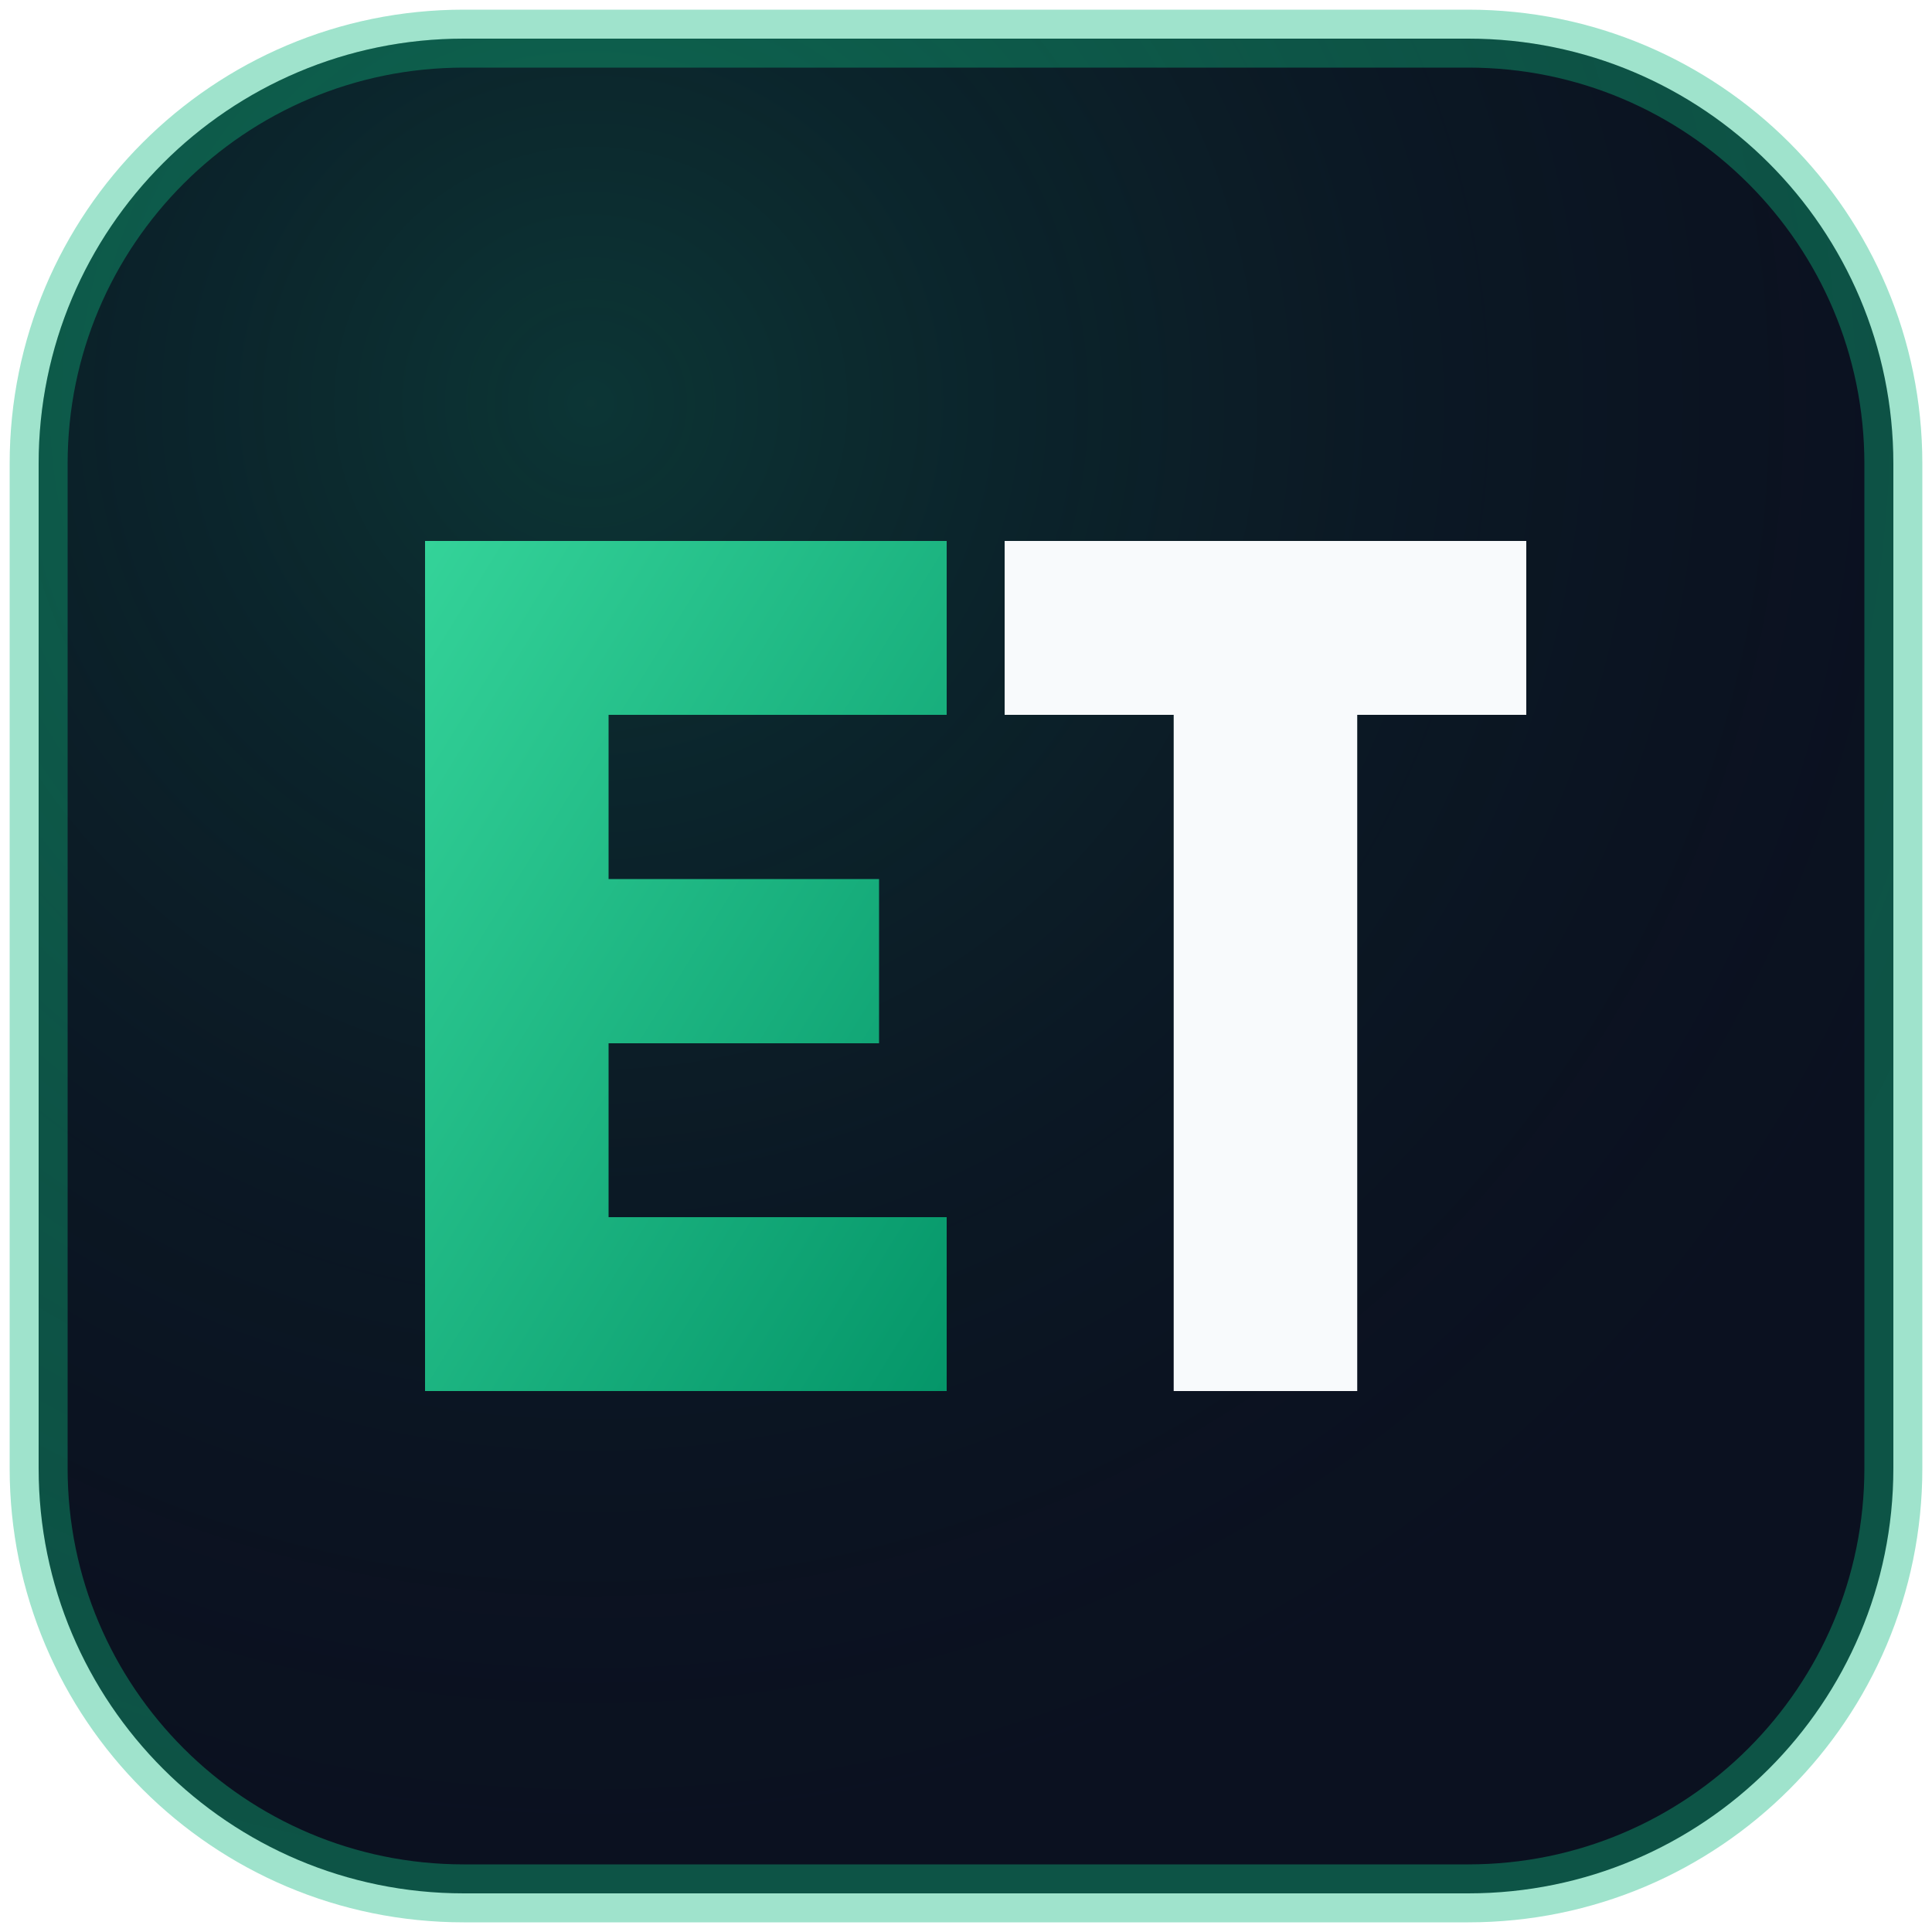
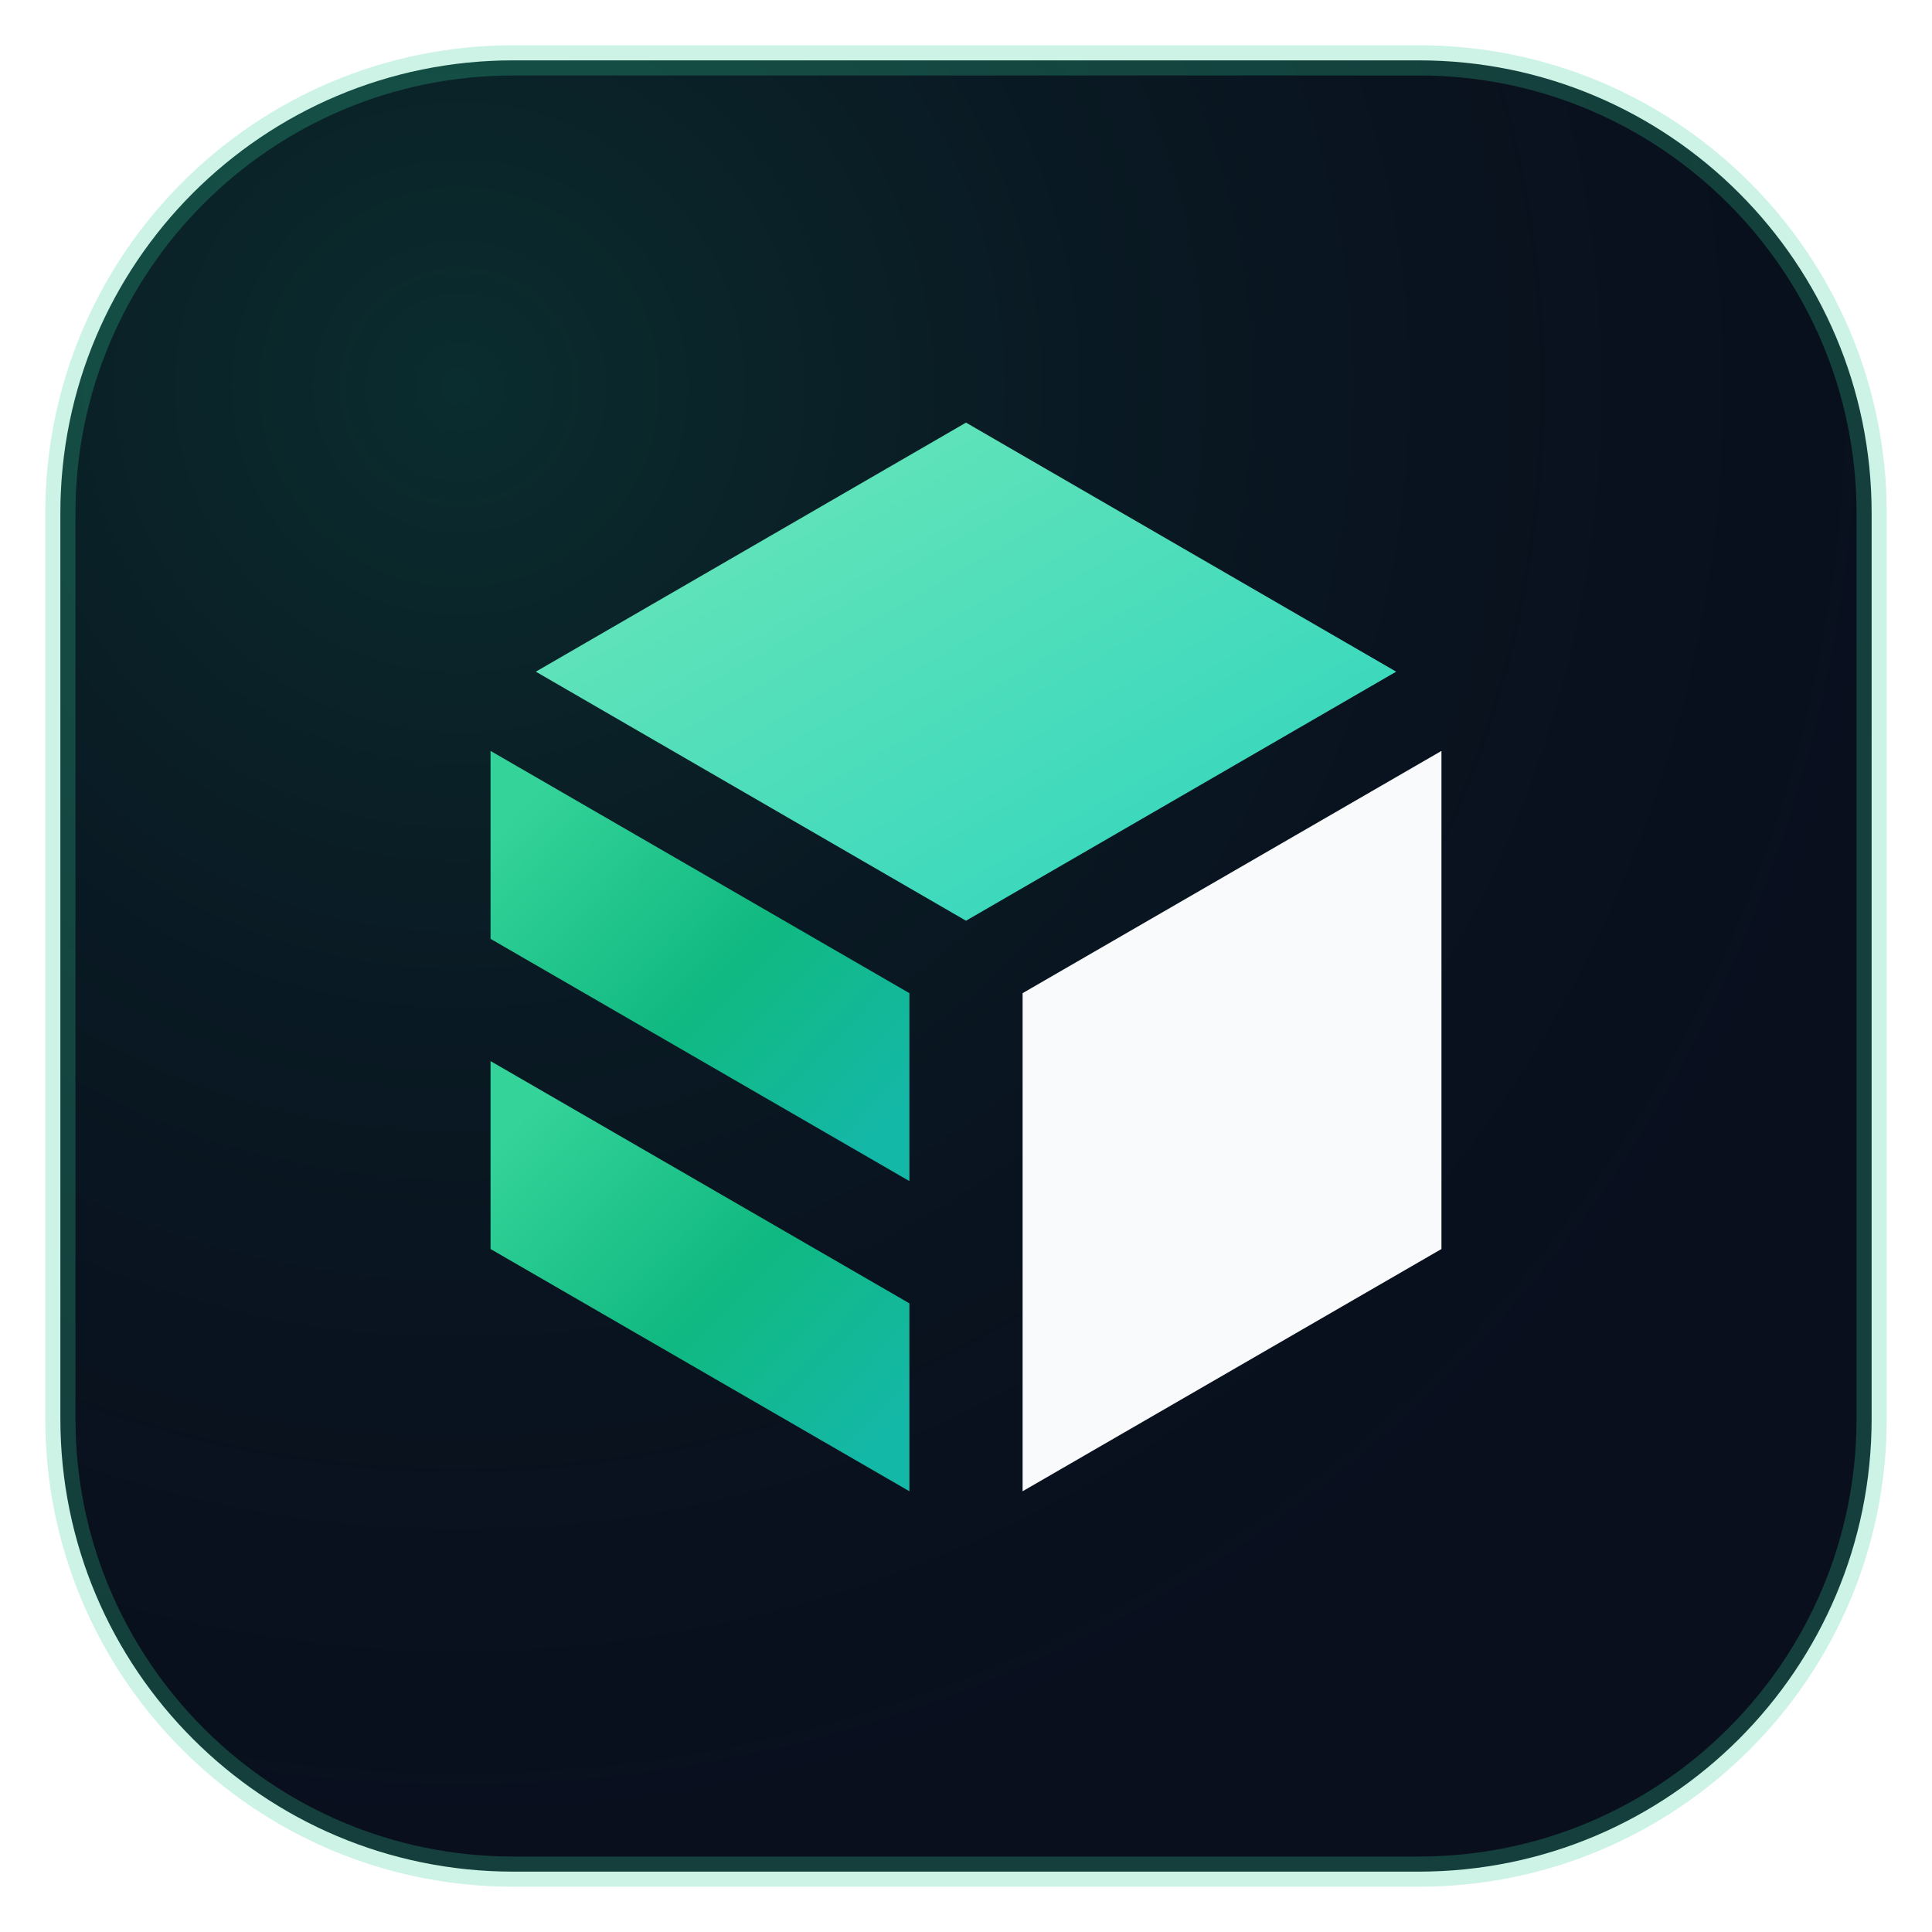
- <svg xmlns="http://www.w3.org/2000/svg" viewBox="0 0 100 100" width="100" height="100">
+ <svg xmlns="http://www.w3.org/2000/svg" viewBox="0 0 64 64" width="64" height="64" fill="none">
  <defs>
-     <linearGradient id="etEmerald" x1="0%" y1="0%" x2="100%" y2="100%">
+     <linearGradient id="fh-crown" x1="0%" y1="0%" x2="100%" y2="100%">
+       <stop offset="0%" stop-color="#6ee7b7" />
+       <stop offset="100%" stop-color="#2dd4bf" />
+     </linearGradient>
+     <linearGradient id="fh-facet" x1="10%" y1="10%" x2="90%" y2="90%">
      <stop offset="0%" stop-color="#34d399" />
-       <stop offset="100%" stop-color="#059669" />
+       <stop offset="55%" stop-color="#10b981" />
+       <stop offset="100%" stop-color="#14b8a6" />
    </linearGradient>
-     <radialGradient id="etGlow" cx="30%" cy="20%" r="80%">
-       <stop offset="0%" stop-color="#10b981" stop-opacity="0.22" />
-       <stop offset="100%" stop-color="#0b1120" stop-opacity="0" />
+     <radialGradient id="fh-glow" cx="22%" cy="18%" r="85%">
+       <stop offset="0%" stop-color="#10b981" stop-opacity="0.18" />
+       <stop offset="100%" stop-color="#090f1d" stop-opacity="0" />
    </radialGradient>
  </defs>
-   <rect x="2" y="2" width="96" height="96" rx="22" fill="#0b1120" stroke="#10b981" stroke-opacity="0.4" stroke-width="3" />
-   <rect x="2" y="2" width="96" height="96" rx="22" fill="url(#etGlow)" />
-   <path d="M22 28 H49 V37 H31.5 V45.5 H45.5 V54 H31.5 V63 H49 V72 H22 Z" fill="url(#etEmerald)" />
-   <path d="M52 28 H79 V37 H70.25 V72 H60.75 V37 H52 Z" fill="#f8fafc" />
+   <rect x="2" y="2" width="60" height="60" rx="15" fill="#090f1d" />
+   <rect x="2" y="2" width="60" height="60" rx="15" fill="url(#fh-glow)" stroke="#34d399" stroke-opacity="0.25" stroke-width="1" />
+   <g transform="translate(8 8) scale(0.75)">
+     <path d="M 32 8 L 51 19 L 32 30 L 13 19 Z" fill="url(#fh-crown)" />
+     <path d="M 11 22.5 L 29.5 33.2 V 41.5 L 11 30.8 Z" fill="url(#fh-facet)" />
+     <path d="M 11 36.2 L 29.5 46.9 V 55.2 L 11 44.5 Z" fill="url(#fh-facet)" />
+     <path d="M 34.5 33.2 L 53 22.5 V 44.5 L 34.5 55.2 Z" fill="#f8fafc" />
+   </g>
</svg>
